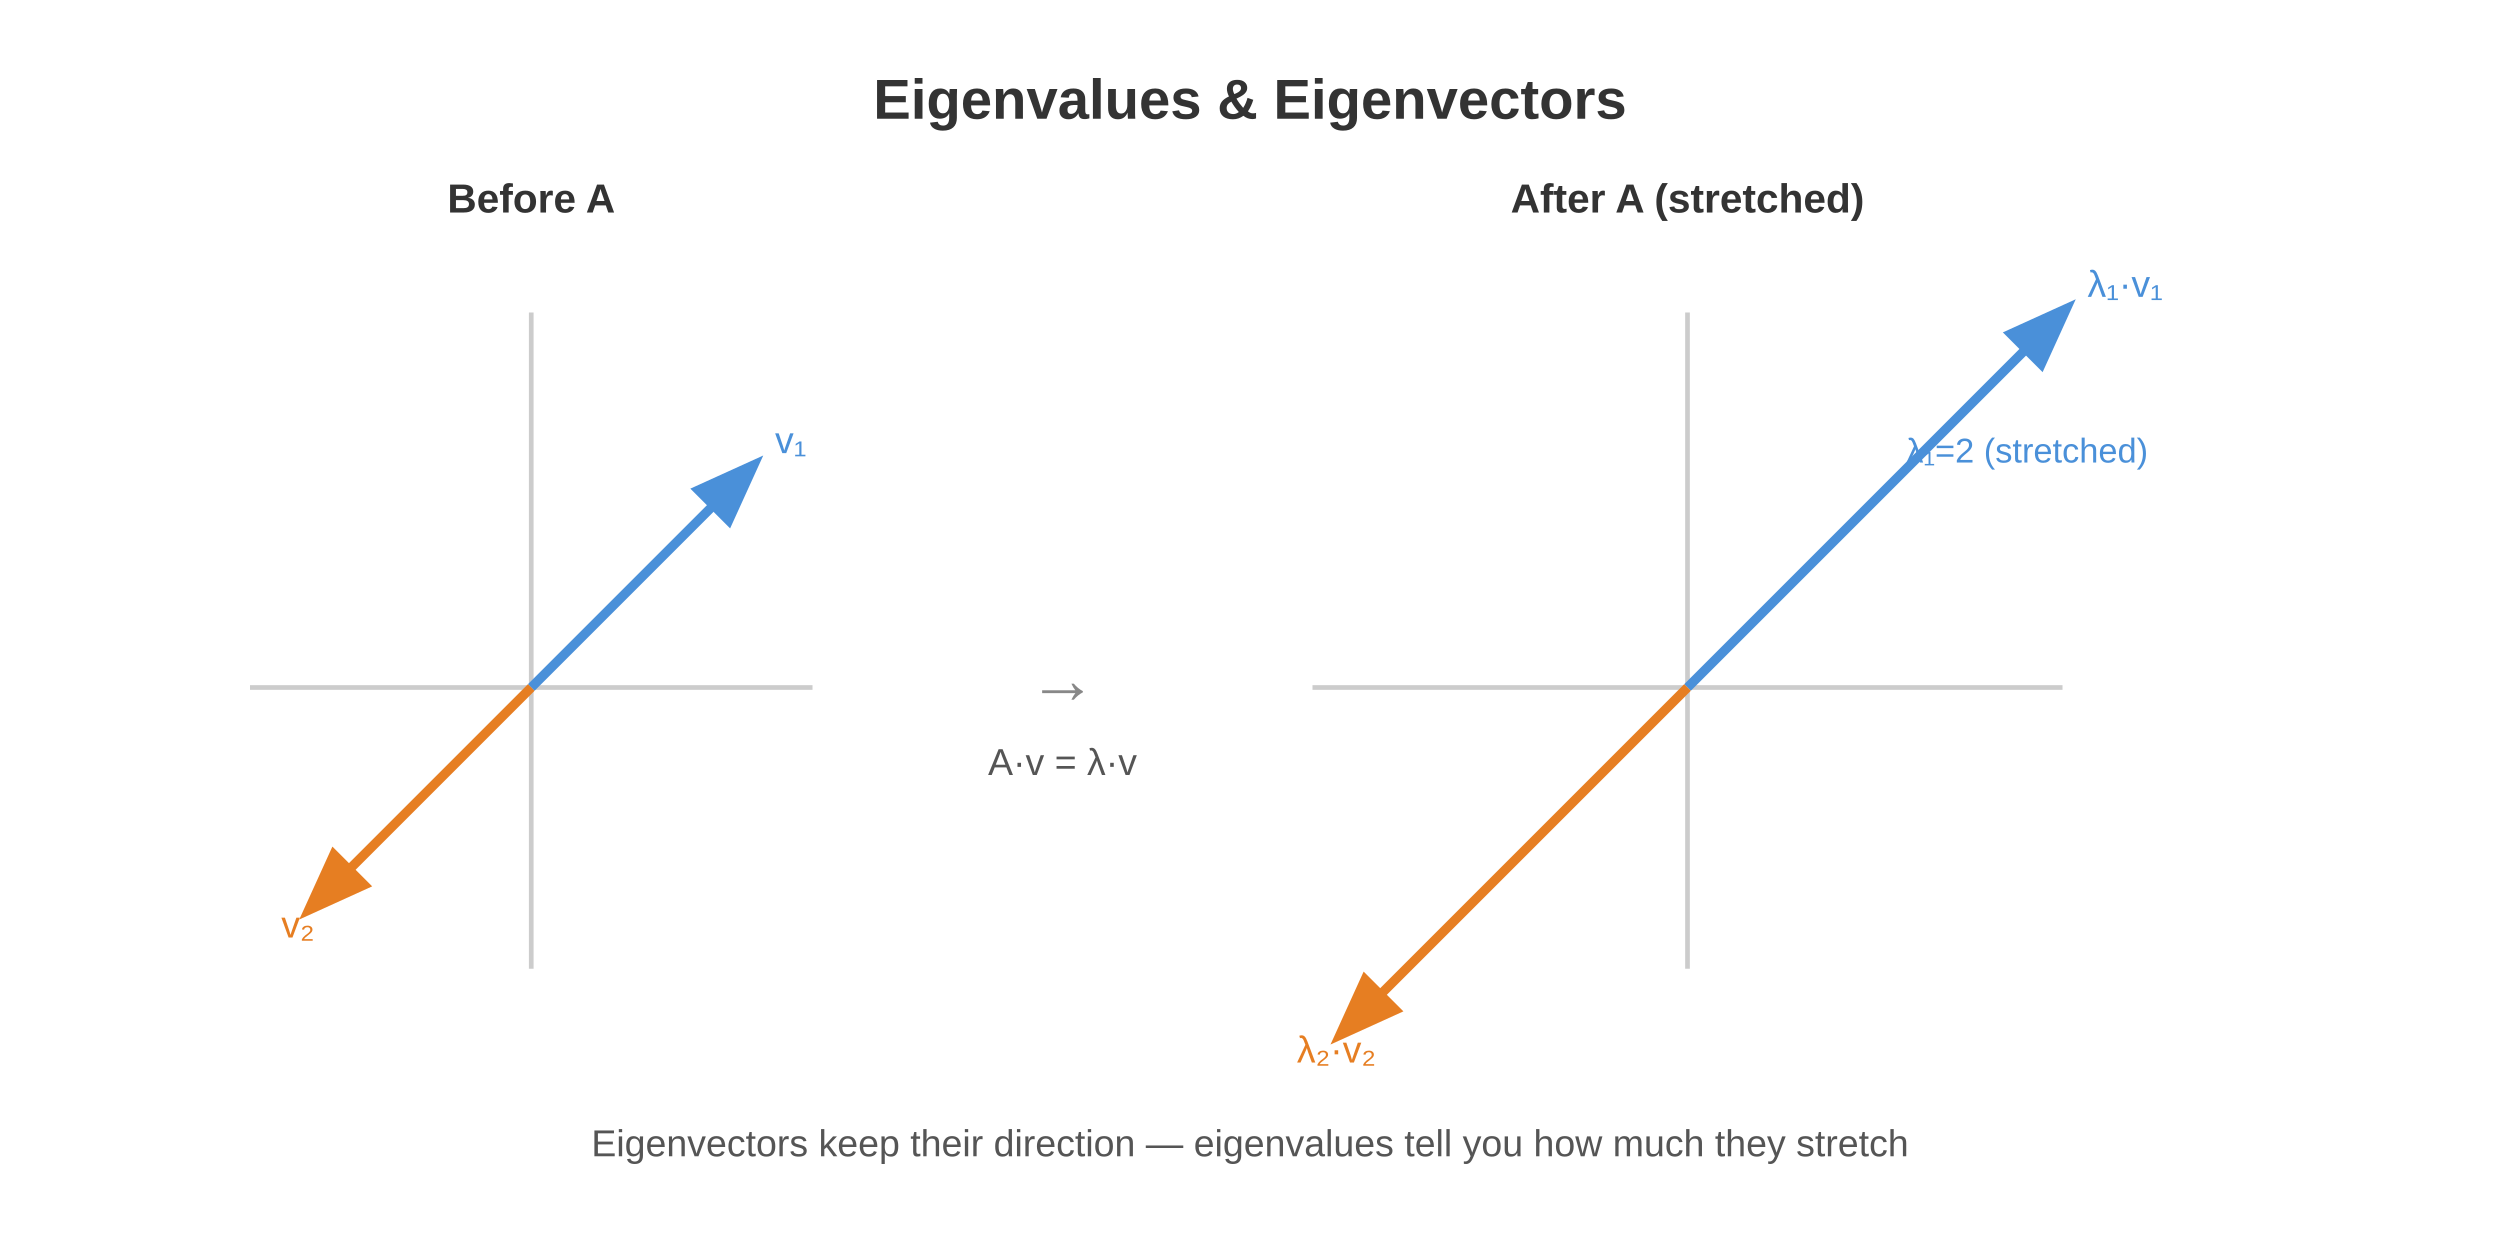
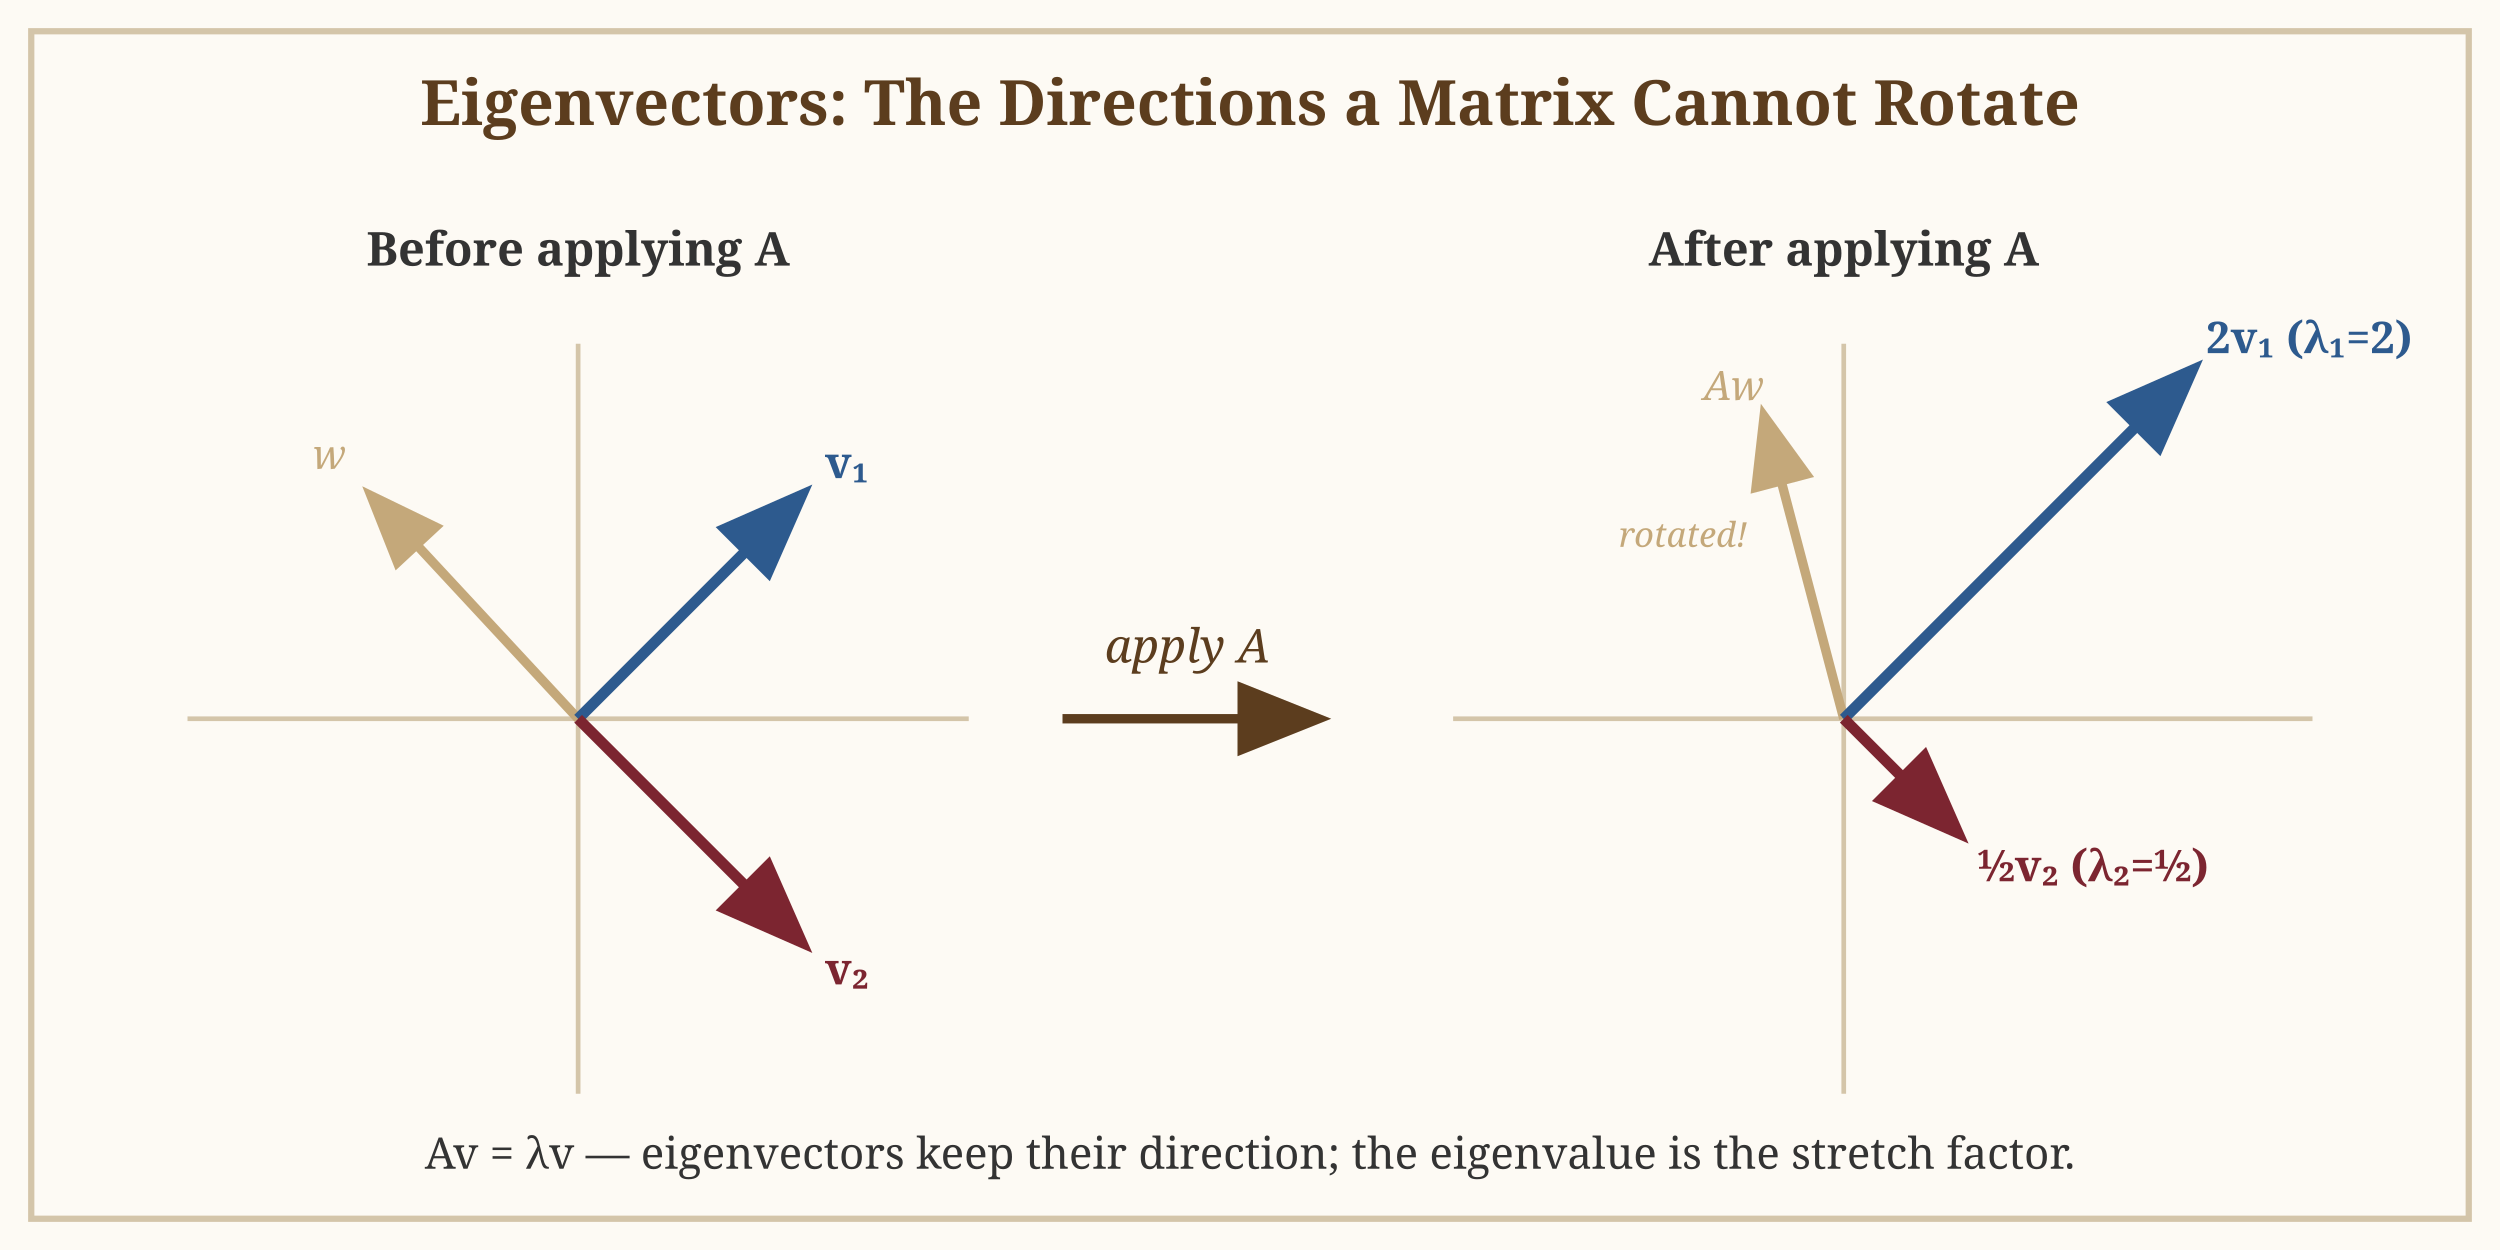
<svg xmlns="http://www.w3.org/2000/svg" viewBox="0 0 800 400">
-   <rect width="800" height="400" fill="white" />
-   <text x="400" y="38" text-anchor="middle" font-family="Arial" font-size="18" font-weight="bold" fill="#333">Eigenvalues &amp; Eigenvectors</text>
-   <text x="170" y="68" text-anchor="middle" font-family="Arial" font-size="13" font-weight="bold" fill="#333">Before A</text>
-   <line x1="80" y1="220" x2="260" y2="220" stroke="#ccc" stroke-width="1.5" />
-   <line x1="170" y1="310" x2="170" y2="100" stroke="#ccc" stroke-width="1.5" />
-   <line x1="170" y1="220" x2="240" y2="150" stroke="#4a90d9" stroke-width="3" marker-end="url(#aev)" />
-   <line x1="170" y1="220" x2="100" y2="290" stroke="#e67e22" stroke-width="3" marker-end="url(#aev2)" />
-   <text x="248" y="145" font-family="Arial" font-size="12" fill="#4a90d9">v₁</text>
-   <text x="90" y="300" font-family="Arial" font-size="12" fill="#e67e22">v₂</text>
-   <text x="340" y="225" text-anchor="middle" font-family="Arial" font-size="22" fill="#888">→</text>
-   <text x="340" y="248" text-anchor="middle" font-family="Arial" font-size="12" fill="#555">A·v = λ·v</text>
-   <text x="540" y="68" text-anchor="middle" font-family="Arial" font-size="13" font-weight="bold" fill="#333">After A (stretched)</text>
-   <line x1="420" y1="220" x2="660" y2="220" stroke="#ccc" stroke-width="1.5" />
-   <line x1="540" y1="310" x2="540" y2="100" stroke="#ccc" stroke-width="1.5" />
-   <line x1="540" y1="220" x2="660" y2="100" stroke="#4a90d9" stroke-width="3" marker-end="url(#aev)" />
-   <line x1="540" y1="220" x2="430" y2="330" stroke="#e67e22" stroke-width="3" marker-end="url(#aev2)" />
-   <text x="668" y="95" font-family="Arial" font-size="12" fill="#4a90d9">λ₁·v₁</text>
-   <text x="415" y="340" font-family="Arial" font-size="12" fill="#e67e22">λ₂·v₂</text>
-   <text x="610" y="148" font-family="Arial" font-size="11" fill="#4a90d9">λ₁=2 (stretched)</text>
+   <rect width="800" height="400" fill="#FDFAF4" />
+   <rect x="10" y="10" width="780" height="380" fill="none" stroke="#D4C5A9" stroke-width="2" />
  <defs>
-     <marker id="aev" markerWidth="8" markerHeight="8" refX="6" refY="3" orient="auto">
-       <path d="M0,0 L0,6 L8,3 z" fill="#4a90d9" />
+     <marker id="evN" markerWidth="9" markerHeight="9" refX="7" refY="3.5" orient="auto">
+       <path d="M0,0 L0,7 L9,3.5 z" fill="#2D5A8E" />
    </marker>
-     <marker id="aev2" markerWidth="8" markerHeight="8" refX="6" refY="3" orient="auto">
-       <path d="M0,0 L0,6 L8,3 z" fill="#e67e22" />
+     <marker id="evR" markerWidth="9" markerHeight="9" refX="7" refY="3.5" orient="auto">
+       <path d="M0,0 L0,7 L9,3.5 z" fill="#7C2530" />
+     </marker>
+     <marker id="evT" markerWidth="9" markerHeight="9" refX="7" refY="3.5" orient="auto">
+       <path d="M0,0 L0,7 L9,3.5 z" fill="#C4A87A" />
+     </marker>
+     <marker id="evB" markerWidth="10" markerHeight="10" refX="8" refY="4" orient="auto">
+       <path d="M0,0 L0,8 L10,4 z" fill="#5C3D1E" />
    </marker>
  </defs>
-   <text x="400" y="370" text-anchor="middle" font-family="Arial" font-size="12" fill="#555">Eigenvectors keep their direction — eigenvalues tell you how much they stretch</text>
+   <text x="400" y="40" text-anchor="middle" font-family="Georgia, serif" font-size="20" font-weight="bold" fill="#5C3D1E">Eigenvectors: The Directions a Matrix Cannot Rotate</text>
+   <text x="185" y="85" text-anchor="middle" font-family="Georgia, serif" font-size="15" font-weight="bold" fill="#333">Before applying A</text>
+   <line x1="60" y1="230" x2="310" y2="230" stroke="#D4C5A9" stroke-width="1.5" />
+   <line x1="185" y1="110" x2="185" y2="350" stroke="#D4C5A9" stroke-width="1.5" />
+   <line x1="185" y1="230" x2="120" y2="160" stroke="#C4A87A" stroke-width="3" marker-end="url(#evT)" />
+   <text x="100" y="150" font-family="Georgia, serif" font-size="13" fill="#C4A87A" font-style="italic">w</text>
+   <line x1="185" y1="230" x2="255" y2="160" stroke="#2D5A8E" stroke-width="3.5" marker-end="url(#evN)" />
+   <text x="264" y="153" font-family="Georgia, serif" font-size="14" font-weight="bold" fill="#2D5A8E">v₁</text>
+   <line x1="185" y1="230" x2="255" y2="300" stroke="#7C2530" stroke-width="3.5" marker-end="url(#evR)" />
+   <text x="264" y="315" font-family="Georgia, serif" font-size="14" font-weight="bold" fill="#7C2530">v₂</text>
+   <line x1="340" y1="230" x2="420" y2="230" stroke="#5C3D1E" stroke-width="3" marker-end="url(#evB)" />
+   <text x="380" y="212" text-anchor="middle" font-family="Georgia, serif" font-size="15" font-style="italic" fill="#5C3D1E">apply A</text>
+   <text x="590" y="85" text-anchor="middle" font-family="Georgia, serif" font-size="15" font-weight="bold" fill="#333">After applying A</text>
+   <line x1="465" y1="230" x2="740" y2="230" stroke="#D4C5A9" stroke-width="1.5" />
+   <line x1="590" y1="110" x2="590" y2="350" stroke="#D4C5A9" stroke-width="1.5" />
+   <line x1="590" y1="230" x2="565" y2="135" stroke="#C4A87A" stroke-width="3" marker-end="url(#evT)" />
+   <text x="545" y="128" font-family="Georgia, serif" font-size="13" fill="#C4A87A" font-style="italic">Aw</text>
+   <text x="518" y="175" font-family="Georgia, serif" font-size="11" font-style="italic" fill="#C4A87A">rotated!</text>
+   <line x1="590" y1="230" x2="700" y2="120" stroke="#2D5A8E" stroke-width="3.5" marker-end="url(#evN)" />
+   <line x1="590" y1="230" x2="660" y2="160" stroke="#2D5A8E" stroke-width="1.5" stroke-dasharray="4,3" />
+   <text x="706" y="113" font-family="Georgia, serif" font-size="14" font-weight="bold" fill="#2D5A8E">2v₁   (λ₁=2)</text>
+   <line x1="590" y1="230" x2="625" y2="265" stroke="#7C2530" stroke-width="3.5" marker-end="url(#evR)" />
+   <text x="633" y="282" font-family="Georgia, serif" font-size="14" font-weight="bold" fill="#7C2530">½v₂   (λ₂=½)</text>
+   <text x="400" y="374" text-anchor="middle" font-family="Georgia, serif" font-size="14" fill="#333">Av = λv — eigenvectors keep their direction; the eigenvalue is the stretch factor.</text>
</svg>
